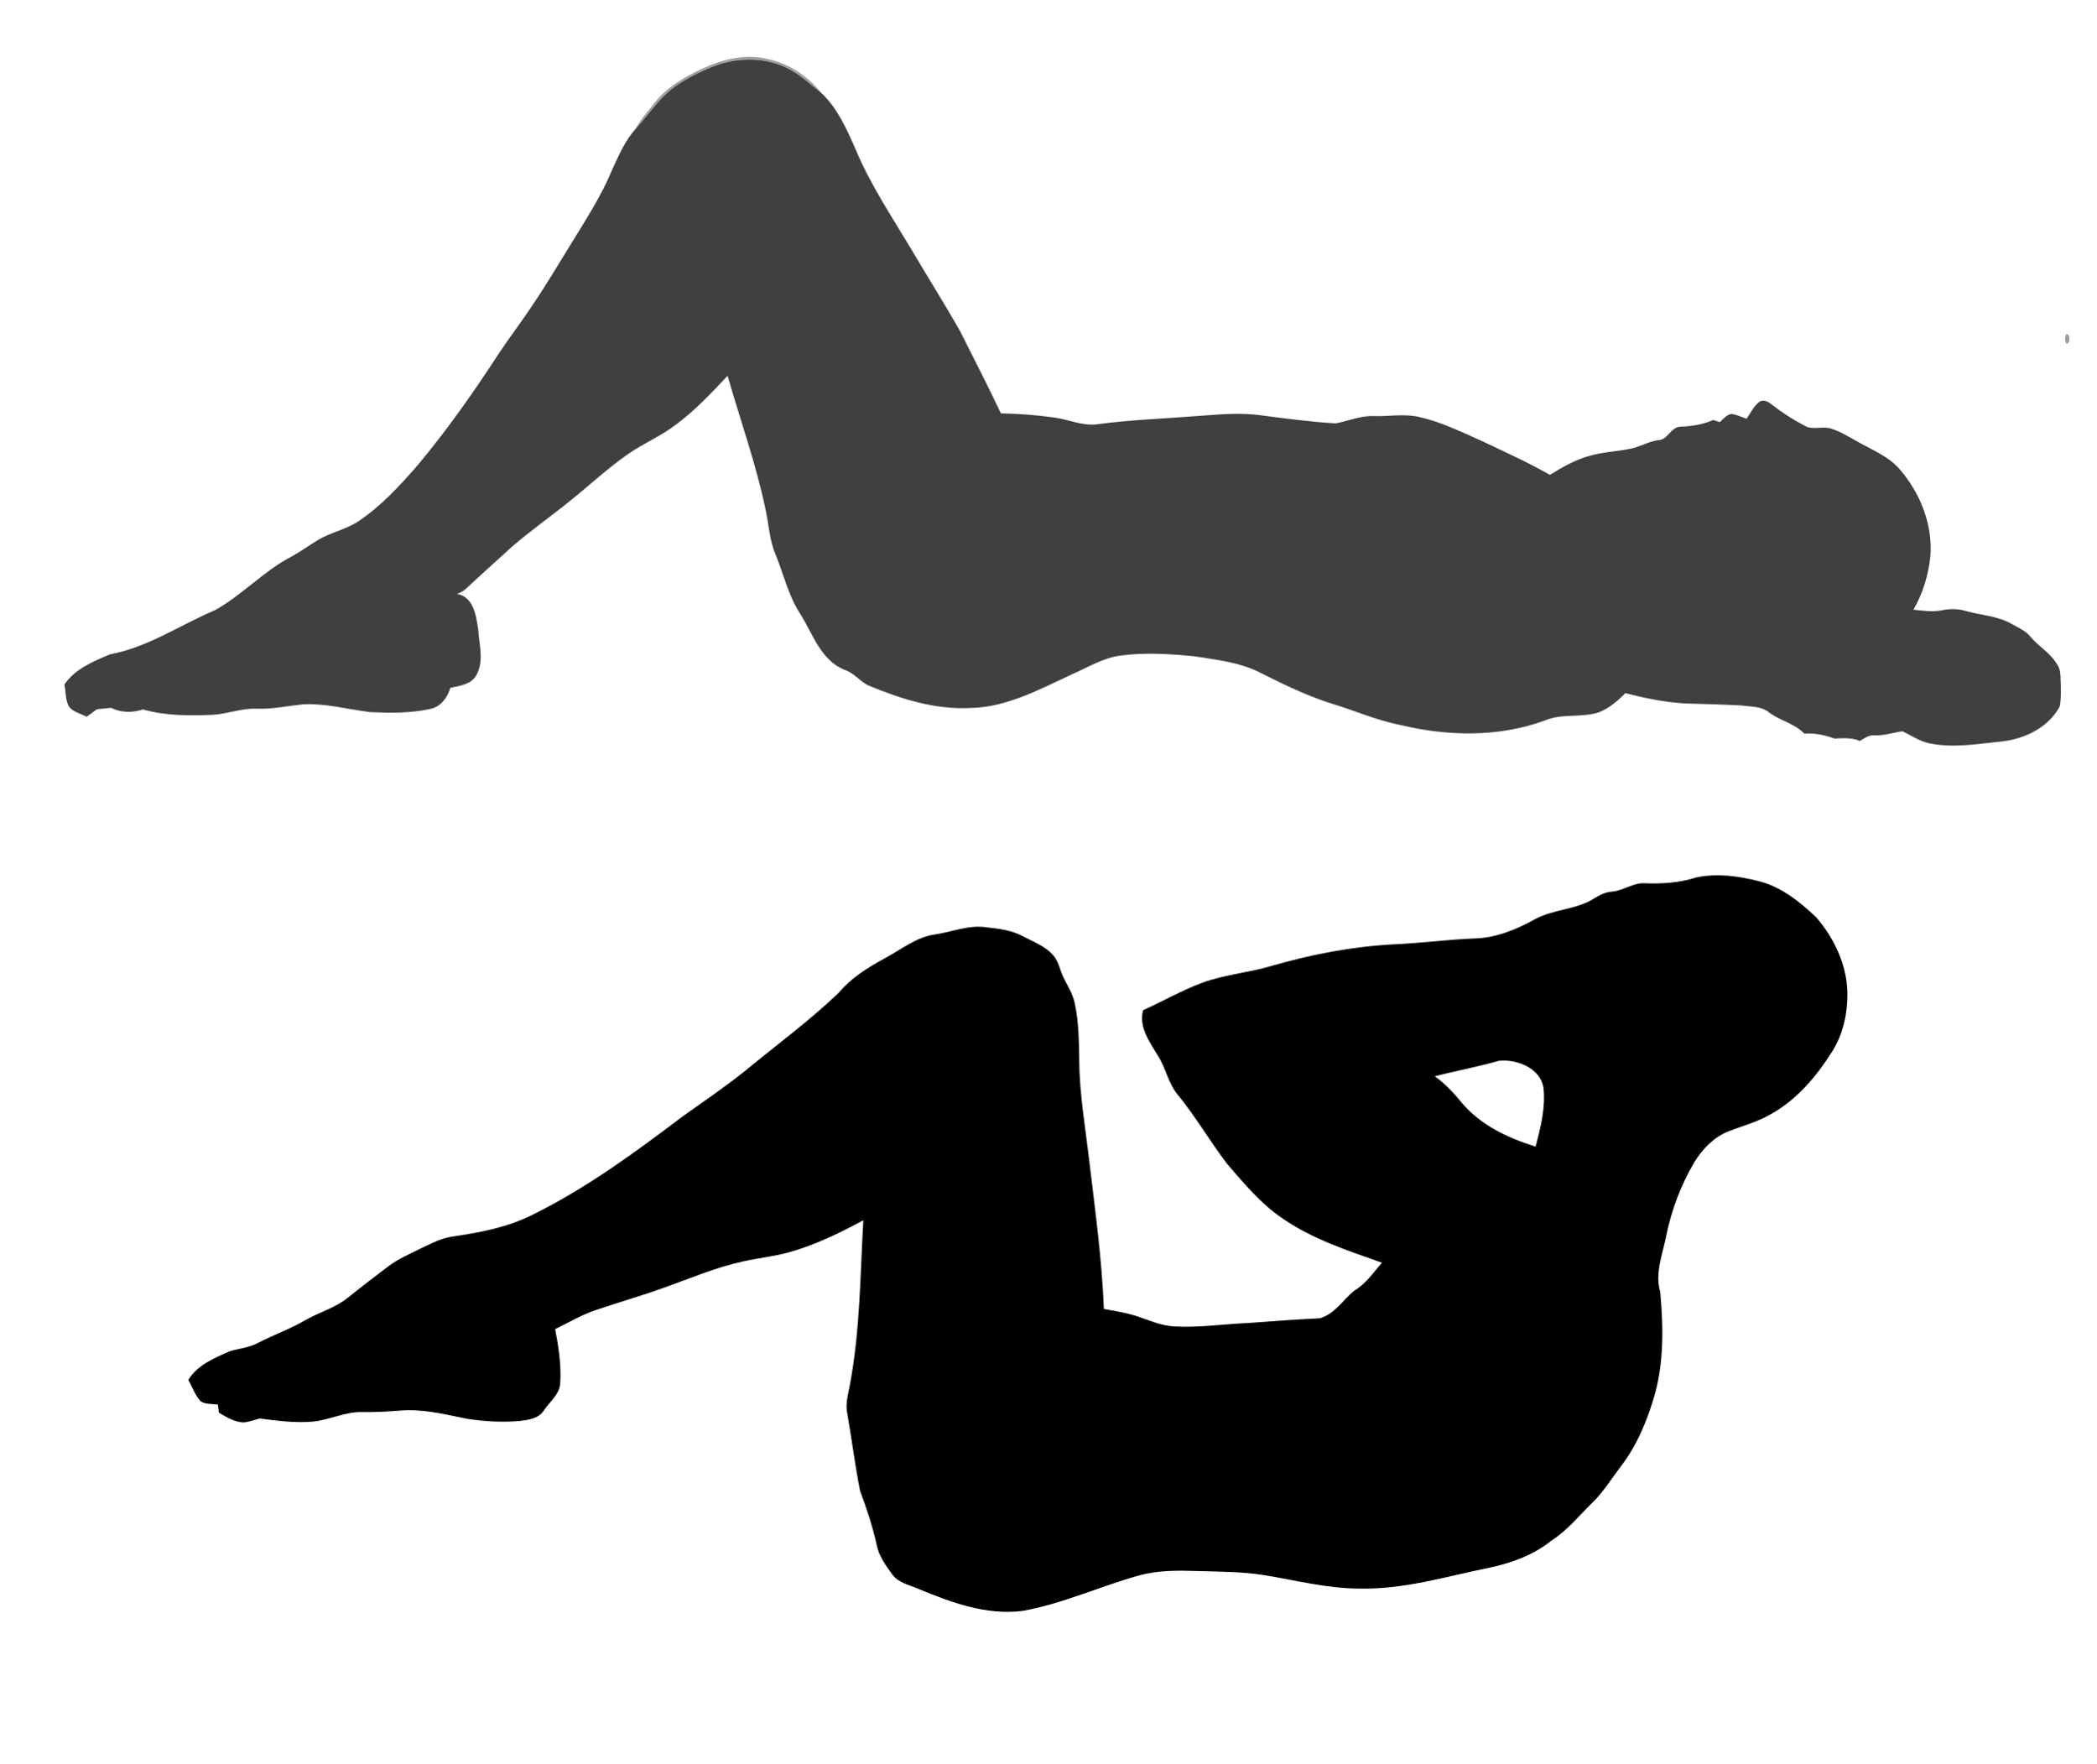
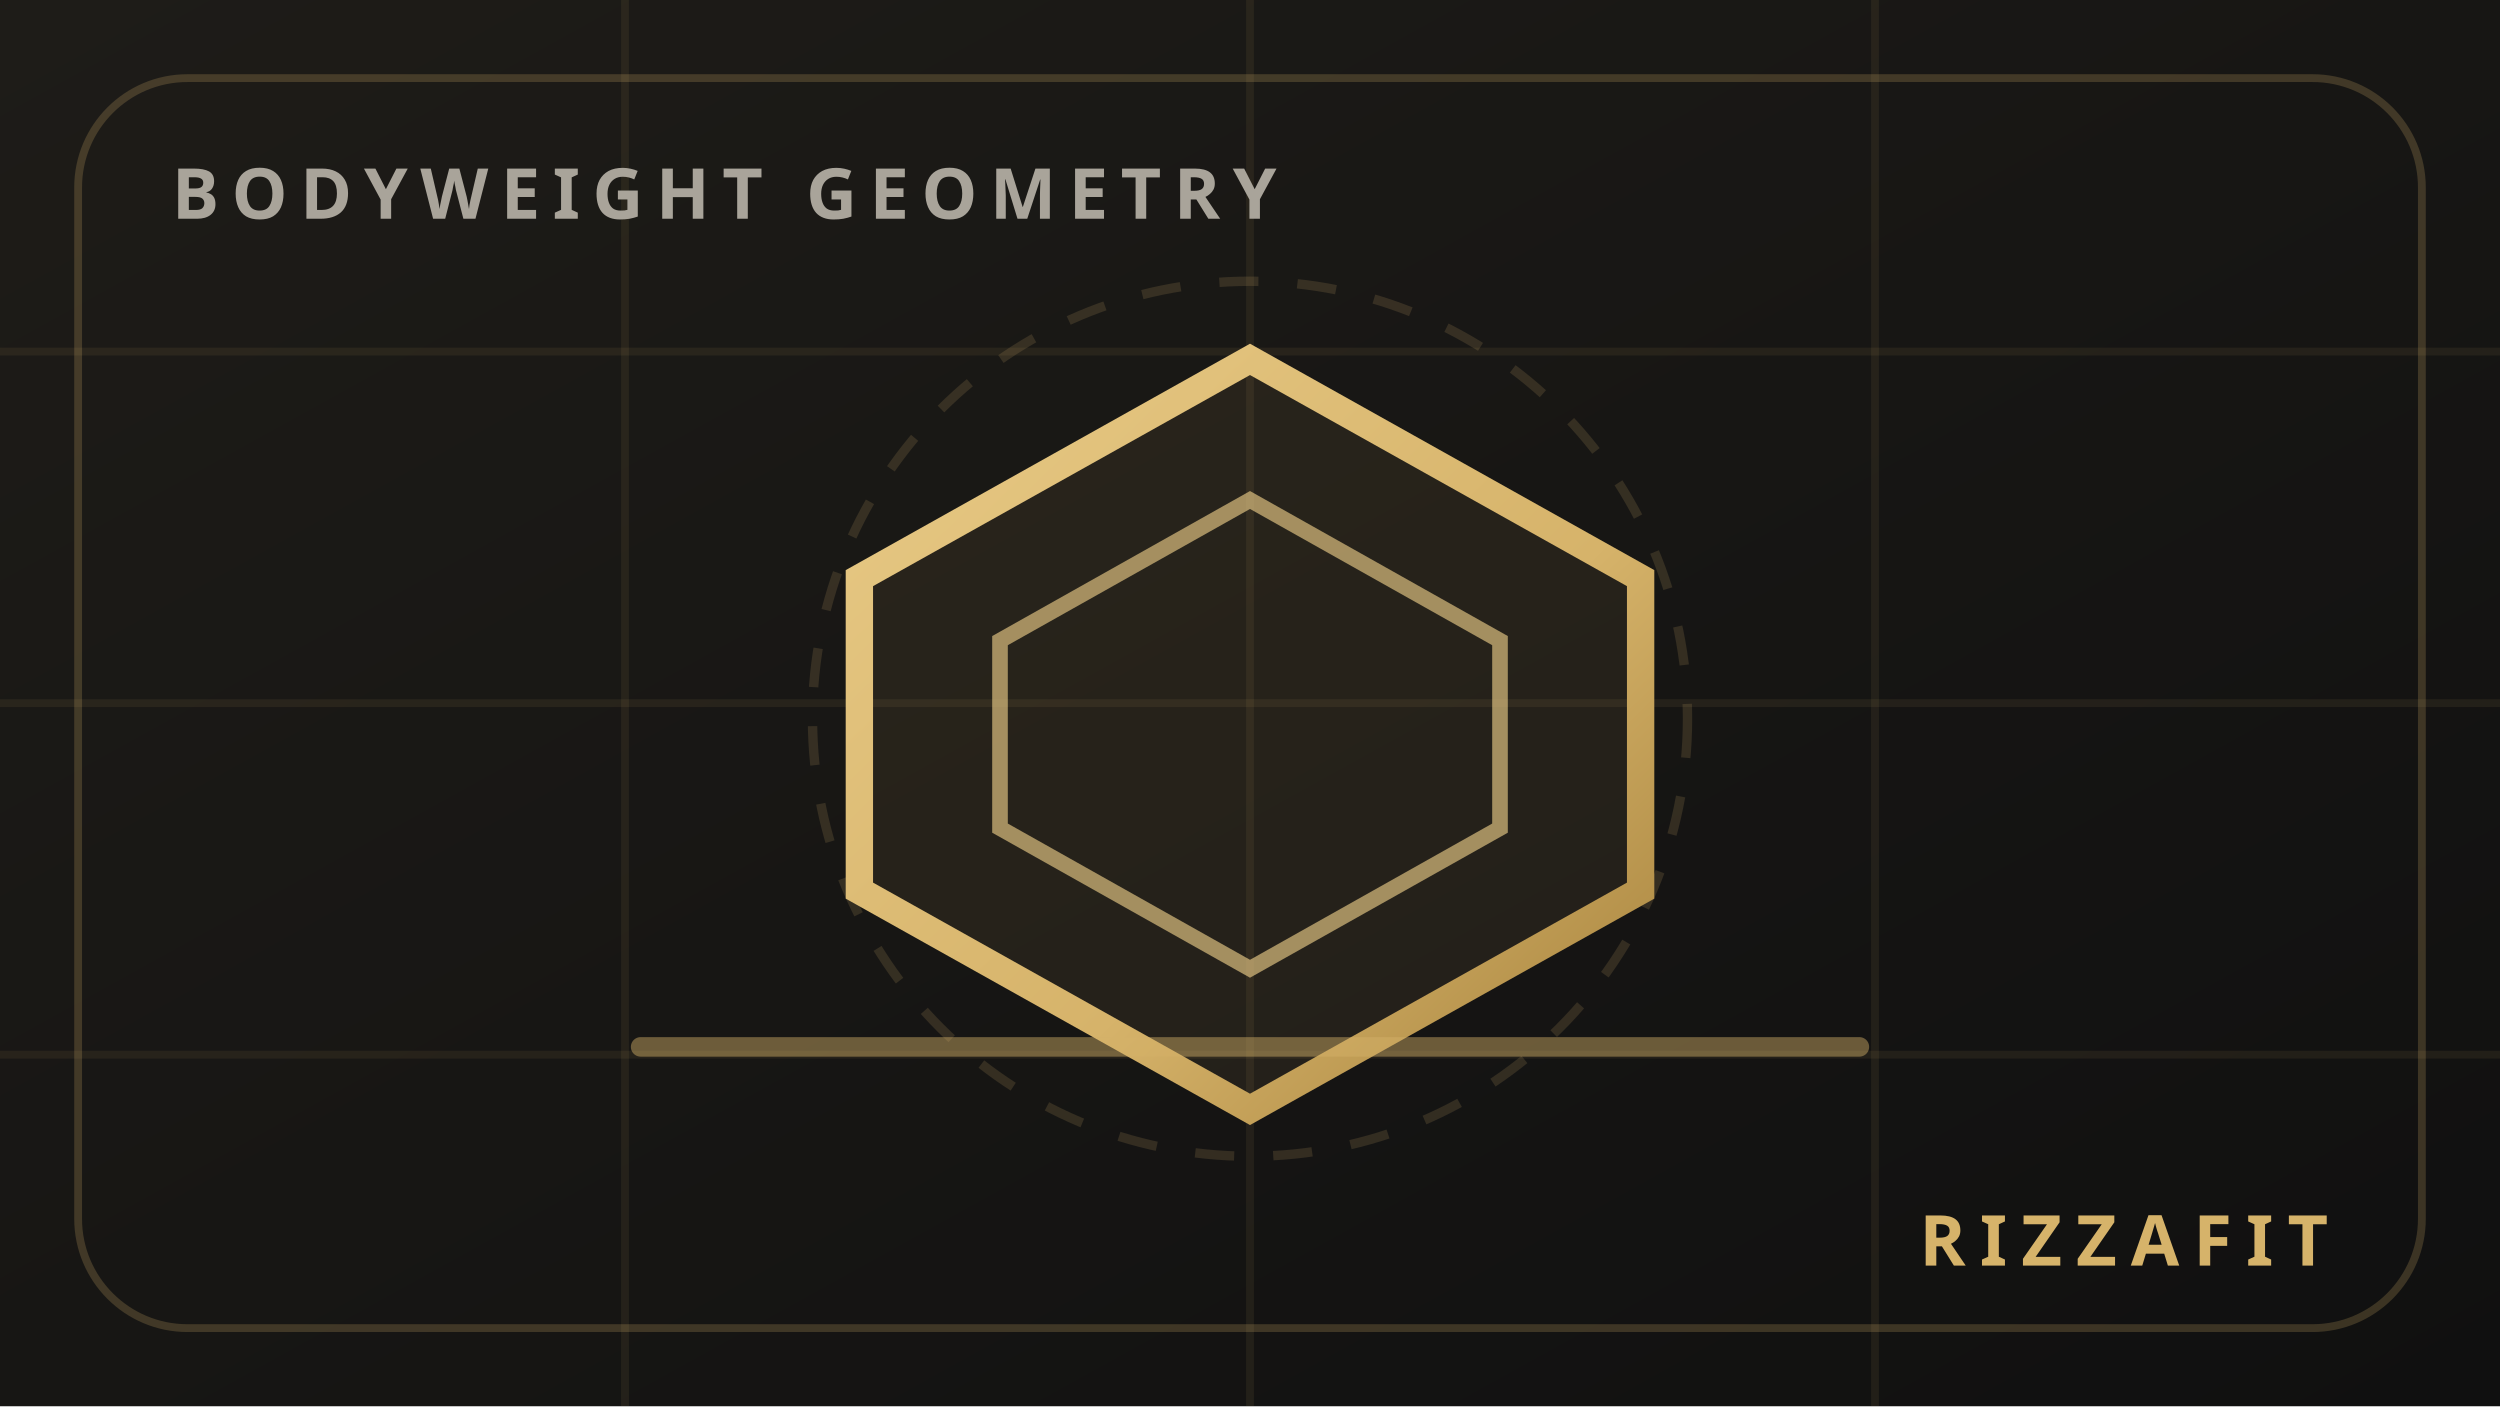
- <svg xmlns="http://www.w3.org/2000/svg" width="832pt" height="700pt" viewBox="0 0 832 700" version="1.1">
-   <g id="#1b1b1b6c">
-     <path fill="#1b1b1b" opacity="0.42" d=" M 278.94 27.15 C 286.97 23.44 296.18 21.20 304.94 23.47 C 313.33 25.31 320.80 30.32 326.12 37.01 C 321.55 33.48 317.36 29.30 312.06 26.86 C 302.63 22.36 291.31 22.83 281.82 26.90 C 274.94 29.82 268.08 33.32 262.85 38.79 C 259.05 42.73 255.90 47.24 252.19 51.26 C 254.17 47.37 257.19 44.18 259.84 40.76 C 264.73 34.48 271.85 30.48 278.94 27.15 Z" />
-     <path fill="#1b1b1b" opacity="0.42" d=" M 820.28 132.52 C 821.75 132.64 821.75 136.33 820.28 136.45 C 819.43 135.39 819.42 133.59 820.28 132.52 Z" />
+ <svg xmlns="http://www.w3.org/2000/svg" viewBox="0 0 320 180" data-rf-equip="true">
+   <defs>
+     <linearGradient id="bgGrad" x1="0" y1="0" x2="1" y2="1">
+       <stop offset="0%" stop-color="#1E1C18" />
+       <stop offset="100%" stop-color="#101010" />
+     </linearGradient>
+     <linearGradient id="goldGrad" x1="0" y1="0" x2="1" y2="1">
+       <stop offset="0%" stop-color="#E8CA86" />
+       <stop offset="60%" stop-color="#D6B36A" />
+       <stop offset="100%" stop-color="#A6823C" />
+     </linearGradient>
+   </defs>
+   <rect width="320" height="180" fill="url(#bgGrad)" />
+   <g stroke="rgba(214,179,106,0.08)" stroke-width="1">
+     <line x1="0" y1="45" x2="320" y2="45" />
+     <line x1="0" y1="90" x2="320" y2="90" />
+     <line x1="0" y1="135" x2="320" y2="135" />
+     <line x1="80" y1="0" x2="80" y2="180" />
+     <line x1="160" y1="0" x2="160" y2="180" />
+     <line x1="240" y1="0" x2="240" y2="180" />
  </g>
-   <g id="#404040ff">
-     <path fill="#404040" opacity="1.00" d=" M 281.82 26.90 C 291.31 22.83 302.63 22.36 312.06 26.86 C 317.36 29.30 321.55 33.48 326.12 37.01 C 332.50 43.08 336.14 51.42 339.64 59.37 C 345.52 73.43 354.06 86.12 361.84 99.16 C 368.24 110.03 374.99 120.69 381.19 131.68 C 386.58 142.47 392.14 153.17 397.28 164.08 C 404.46 164.23 411.65 164.75 418.77 165.77 C 424.45 166.61 429.98 169.26 435.83 168.36 C 449.15 166.59 462.59 166.16 475.98 165.08 C 483.99 164.51 492.05 163.73 500.06 164.79 C 510.05 166.10 520.06 167.46 530.12 168.05 C 535.09 167.14 539.86 165.01 545.01 165.14 C 551.05 165.41 557.16 164.11 563.13 165.48 C 571.86 167.39 579.92 171.39 588.04 174.99 C 597.16 179.34 606.41 183.45 615.17 188.50 C 620.11 185.43 625.24 182.49 630.89 180.95 C 636.21 179.38 641.79 179.25 647.19 178.10 C 650.93 177.37 654.25 175.30 658.02 174.73 C 662.03 174.80 663.05 169.44 667.10 169.36 C 671.53 169.23 675.91 168.49 680.00 166.70 C 680.64 166.91 681.93 167.34 682.58 167.56 C 684.07 166.36 685.37 164.38 687.49 164.32 C 689.48 164.68 691.34 165.52 693.24 166.24 C 694.85 163.90 696.10 161.19 698.41 159.42 C 699.82 158.59 701.60 159.26 702.78 160.23 C 707.34 163.78 712.22 166.95 717.39 169.53 C 720.46 170.43 723.82 169.15 726.92 170.17 C 730.25 171.20 733.24 173.05 736.27 174.73 C 742.29 178.27 749.15 180.74 753.88 186.11 C 762.19 195.65 767.30 208.36 766.17 221.13 C 765.37 228.45 763.17 235.64 759.47 242.02 C 763.27 242.37 767.13 243.05 770.92 242.22 C 773.96 241.59 777.10 241.61 780.10 242.49 C 786.20 244.22 792.79 244.44 798.42 247.62 C 800.89 249.05 803.65 250.18 805.60 252.34 C 808.82 256.46 813.74 258.98 816.41 263.59 C 818.24 266.00 817.75 269.13 817.97 271.95 C 817.99 274.78 818.11 277.66 817.53 280.45 C 813.15 288.62 803.98 293.18 795.05 294.25 C 785.37 295.21 775.50 297.07 765.83 295.05 C 761.90 294.31 758.64 291.89 755.08 290.27 C 751.38 290.82 747.77 292.03 743.98 291.89 C 741.77 291.68 739.98 293.07 738.20 294.12 C 734.97 292.72 731.53 293.00 728.13 293.16 C 724.27 291.73 720.25 290.96 716.12 291.17 C 712.25 287.12 706.51 286.10 702.15 282.78 C 699.06 280.25 694.81 280.55 691.08 280.02 C 683.74 279.63 676.38 279.45 669.03 279.24 C 660.93 278.79 652.95 277.15 645.11 275.15 C 642.10 278.26 638.70 281.11 634.65 282.74 C 627.65 285.03 619.91 283.07 613.07 286.03 C 594.72 292.73 574.56 292.30 555.77 287.76 C 546.18 285.90 537.24 281.85 527.91 279.09 C 518.48 276.03 509.54 271.72 500.71 267.26 C 492.51 262.92 483.14 261.95 474.12 260.52 C 464.42 259.56 454.57 258.92 444.87 260.21 C 437.92 261.09 431.89 264.85 425.60 267.61 C 412.68 273.60 399.57 280.81 384.97 281.04 C 371.06 281.73 357.55 277.42 344.86 272.16 C 341.27 270.56 338.96 266.98 335.11 265.85 C 325.91 262.09 322.67 251.88 317.87 244.05 C 312.98 236.79 311.11 228.11 307.83 220.11 C 305.33 214.35 305.19 208.00 303.80 201.96 C 300.03 184.03 293.83 166.75 288.77 149.17 C 282.38 155.99 275.95 162.86 268.42 168.44 C 262.49 173.07 255.45 175.93 249.31 180.23 C 241.28 185.78 234.16 192.49 226.55 198.58 C 218.83 204.88 210.62 210.57 203.11 217.11 C 197.02 222.69 190.83 228.17 184.81 233.82 C 183.80 234.70 182.64 235.35 181.35 235.75 C 187.99 236.85 189.01 244.46 189.80 249.93 C 190.18 255.88 192.19 262.43 189.08 267.97 C 187.06 271.73 182.46 272.22 178.72 273.05 C 177.65 276.88 174.95 280.51 170.88 281.39 C 163.01 283.13 154.84 283.06 146.83 282.65 C 137.94 281.54 129.13 279.10 120.10 279.59 C 114.06 280.22 108.06 281.54 101.94 281.33 C 95.84 281.01 90.09 283.50 84.04 283.76 C 74.93 284.10 65.61 284.15 56.79 281.60 C 52.63 282.95 48.06 282.96 44.09 280.98 C 42.21 281.17 40.32 281.35 38.44 281.53 C 37.11 282.56 35.75 283.55 34.36 284.51 C 32.04 283.23 29.11 282.70 27.40 280.53 C 25.90 277.86 26.18 274.65 25.55 271.73 C 29.79 265.48 36.97 262.55 43.66 259.73 C 58.66 256.97 71.45 248.09 85.29 242.22 C 96.24 236.16 104.79 226.49 115.97 220.78 C 119.54 218.79 122.83 216.36 126.34 214.27 C 131.51 211.21 137.64 210.12 142.61 206.68 C 151.45 200.67 158.75 192.73 165.73 184.71 C 177.37 170.79 187.83 155.91 197.73 140.71 C 202.24 133.89 207.25 127.41 211.72 120.56 C 216.88 112.99 221.49 105.08 226.33 97.31 C 232.31 87.51 238.68 77.84 243.05 67.19 C 245.64 61.64 248.05 55.87 252.19 51.26 C 255.90 47.24 259.05 42.73 262.85 38.79 C 268.08 33.32 274.94 29.82 281.82 26.90 Z" />
-   </g>
-   <g id="#000000ff">
-     <path fill="#000000" opacity="1.00" d=" M 673.28 348.30 C 681.53 346.53 690.13 347.76 698.21 349.80 C 707.07 352.04 714.37 357.96 720.88 364.10 C 728.02 372.38 733.05 382.97 733.28 394.03 C 733.39 402.12 731.63 410.38 727.29 417.29 C 721.01 427.28 713.11 436.69 702.60 442.42 C 697.45 445.44 691.64 446.90 686.13 449.06 C 680.27 451.38 675.71 456.10 672.49 461.40 C 667.17 470.41 663.44 480.32 661.36 490.57 C 659.95 497.89 656.75 505.35 658.99 512.84 C 660.23 526.91 660.53 541.46 656.36 555.12 C 653.46 564.77 649.44 574.24 643.22 582.25 C 639.62 586.95 636.54 592.09 632.27 596.25 C 626.86 601.57 622.04 607.59 615.57 611.71 C 608.52 617.35 599.84 620.47 591.09 622.32 C 574.21 625.73 557.46 630.92 540.07 630.59 C 527.21 630.64 514.69 627.38 502.09 625.31 C 493.13 623.81 484.03 623.91 474.98 623.61 C 467.34 623.36 459.55 623.32 452.12 625.38 C 436.59 629.67 421.81 636.62 405.88 639.45 C 391.54 641.29 377.55 636.10 364.52 630.71 C 360.95 629.08 356.54 628.37 354.15 624.95 C 351.51 621.33 348.74 617.57 347.93 613.06 C 346.32 605.82 343.98 598.77 341.38 591.84 C 339.37 581.67 338.09 571.36 336.31 561.14 C 335.47 557.33 336.64 553.54 337.31 549.82 C 341.40 528.25 341.39 506.23 342.67 484.39 C 333.26 489.46 323.57 494.20 313.24 497.08 C 307.27 498.75 301.07 499.35 295.02 500.71 C 284.09 503.06 273.80 507.54 263.30 511.24 C 254.57 514.38 245.64 516.94 236.85 519.91 C 231.05 521.79 225.81 524.95 220.34 527.59 C 221.69 534.58 222.80 541.72 222.37 548.86 C 222.20 553.54 218.15 556.36 215.79 559.96 C 213.70 563.24 209.46 563.66 205.96 564.09 C 199.16 564.64 192.29 564.23 185.55 563.23 C 176.83 561.49 168.04 559.20 159.08 559.91 C 154.07 560.33 149.05 560.58 144.03 560.53 C 137.07 560.24 130.74 563.77 123.88 564.32 C 116.95 564.91 109.98 563.95 103.11 563.08 C 101.07 563.62 99.07 564.34 96.97 564.63 C 93.24 564.66 89.98 562.56 86.87 560.75 C 86.74 559.68 86.61 558.61 86.48 557.55 C 84.22 557.23 81.71 557.53 79.70 556.30 C 77.38 553.90 76.40 550.58 74.72 547.76 C 78.41 541.74 85.14 539.07 91.29 536.34 C 94.90 535.28 98.77 534.98 102.15 533.19 C 108.36 529.98 114.98 527.65 121.03 524.13 C 126.57 520.89 133.00 519.24 138.04 515.15 C 143.23 510.96 148.55 506.93 153.84 502.87 C 158.17 499.56 163.25 497.51 168.07 495.06 C 171.82 493.27 175.63 491.38 179.81 490.82 C 190.58 489.23 201.49 487.20 211.30 482.24 C 232.72 471.69 252.03 457.46 271.02 443.11 C 279.39 437.13 287.93 431.36 295.96 424.91 C 308.33 414.65 321.38 405.16 332.98 394.00 C 337.89 388.12 344.48 384.05 351.13 380.42 C 357.62 377.00 363.52 372.03 371.00 370.94 C 377.90 369.96 384.69 366.95 391.76 368.13 C 396.70 368.63 401.77 369.31 406.19 371.74 C 410.26 373.92 414.84 375.53 417.96 379.10 C 420.23 381.56 420.64 385.03 422.08 387.95 C 423.71 391.25 425.76 394.43 426.55 398.09 C 428.20 405.61 428.24 413.35 428.37 421.01 C 428.47 434.47 430.83 447.76 432.38 461.09 C 434.70 480.55 437.37 499.99 438.15 519.59 C 442.89 520.46 447.71 521.19 452.28 522.81 C 456.76 524.39 461.24 526.26 466.05 526.52 C 476.06 527.10 486.01 525.52 495.99 525.13 C 505.27 524.41 514.56 523.74 523.85 523.29 C 529.71 521.66 533.02 516.07 537.44 512.38 C 542.10 509.72 545.05 505.16 548.54 501.24 C 535.03 496.45 521.14 491.97 509.22 483.77 C 500.53 477.96 493.84 469.81 487.05 461.99 C 480.22 453.03 474.58 443.22 467.44 434.50 C 463.68 430.02 462.79 424.03 459.67 419.19 C 456.39 413.73 451.91 407.73 453.71 401.00 C 461.56 397.47 469.05 393.12 477.14 390.13 C 485.99 386.85 495.51 386.16 504.53 383.47 C 520.65 378.78 537.26 375.61 554.05 374.81 C 564.38 374.32 574.64 372.96 584.98 372.53 C 593.76 372.39 602.07 368.89 609.63 364.68 C 616.91 360.86 625.65 361.10 632.66 356.68 C 634.90 355.25 637.31 354.06 640.01 353.91 C 644.52 353.48 648.37 350.25 653.01 350.61 C 659.82 350.88 666.75 350.39 673.28 348.30 M 569.49 427.24 C 573.63 430.15 577.06 433.88 580.25 437.78 C 587.73 446.69 598.63 451.77 609.53 455.15 C 611.47 447.58 613.52 439.74 612.65 431.87 C 611.43 423.92 602.02 420.34 594.90 421.08 C 586.53 423.52 577.92 425.03 569.49 427.24 Z" />
-   </g>
+   <rect x="10" y="10" width="300" height="160" rx="14" fill="none" stroke="rgba(214,179,106,0.22)" stroke-width="1" />
+   <circle cx="160" cy="92" r="56" fill="none" stroke="rgba(214,179,106,0.16)" stroke-width="1.2" stroke-dasharray="5 5" />
+   <polygon points="160,46 210,74 210,114 160,142 110,114 110,74" fill="rgba(214,179,106,0.08)" stroke="url(#goldGrad)" stroke-width="3.5" />
+   <polygon points="160,64 192,82 192,106 160,124 128,106 128,82" fill="none" stroke="#E8CA86" stroke-width="2" opacity="0.65" />
+   <line x1="82" y1="134" x2="238" y2="134" stroke="rgba(214,179,106,0.45)" stroke-width="2.5" stroke-linecap="round" />
+   <text x="22" y="28" fill="#A9A49A" font-family="system-ui, sans-serif" font-size="9" font-weight="700" letter-spacing="1.6">BODYWEIGHT GEOMETRY</text>
+   <text x="298" y="162" text-anchor="end" fill="#D6B36A" font-family="system-ui, sans-serif" font-size="9" font-weight="800" letter-spacing="1.8">RIZZAFIT</text>
</svg>
